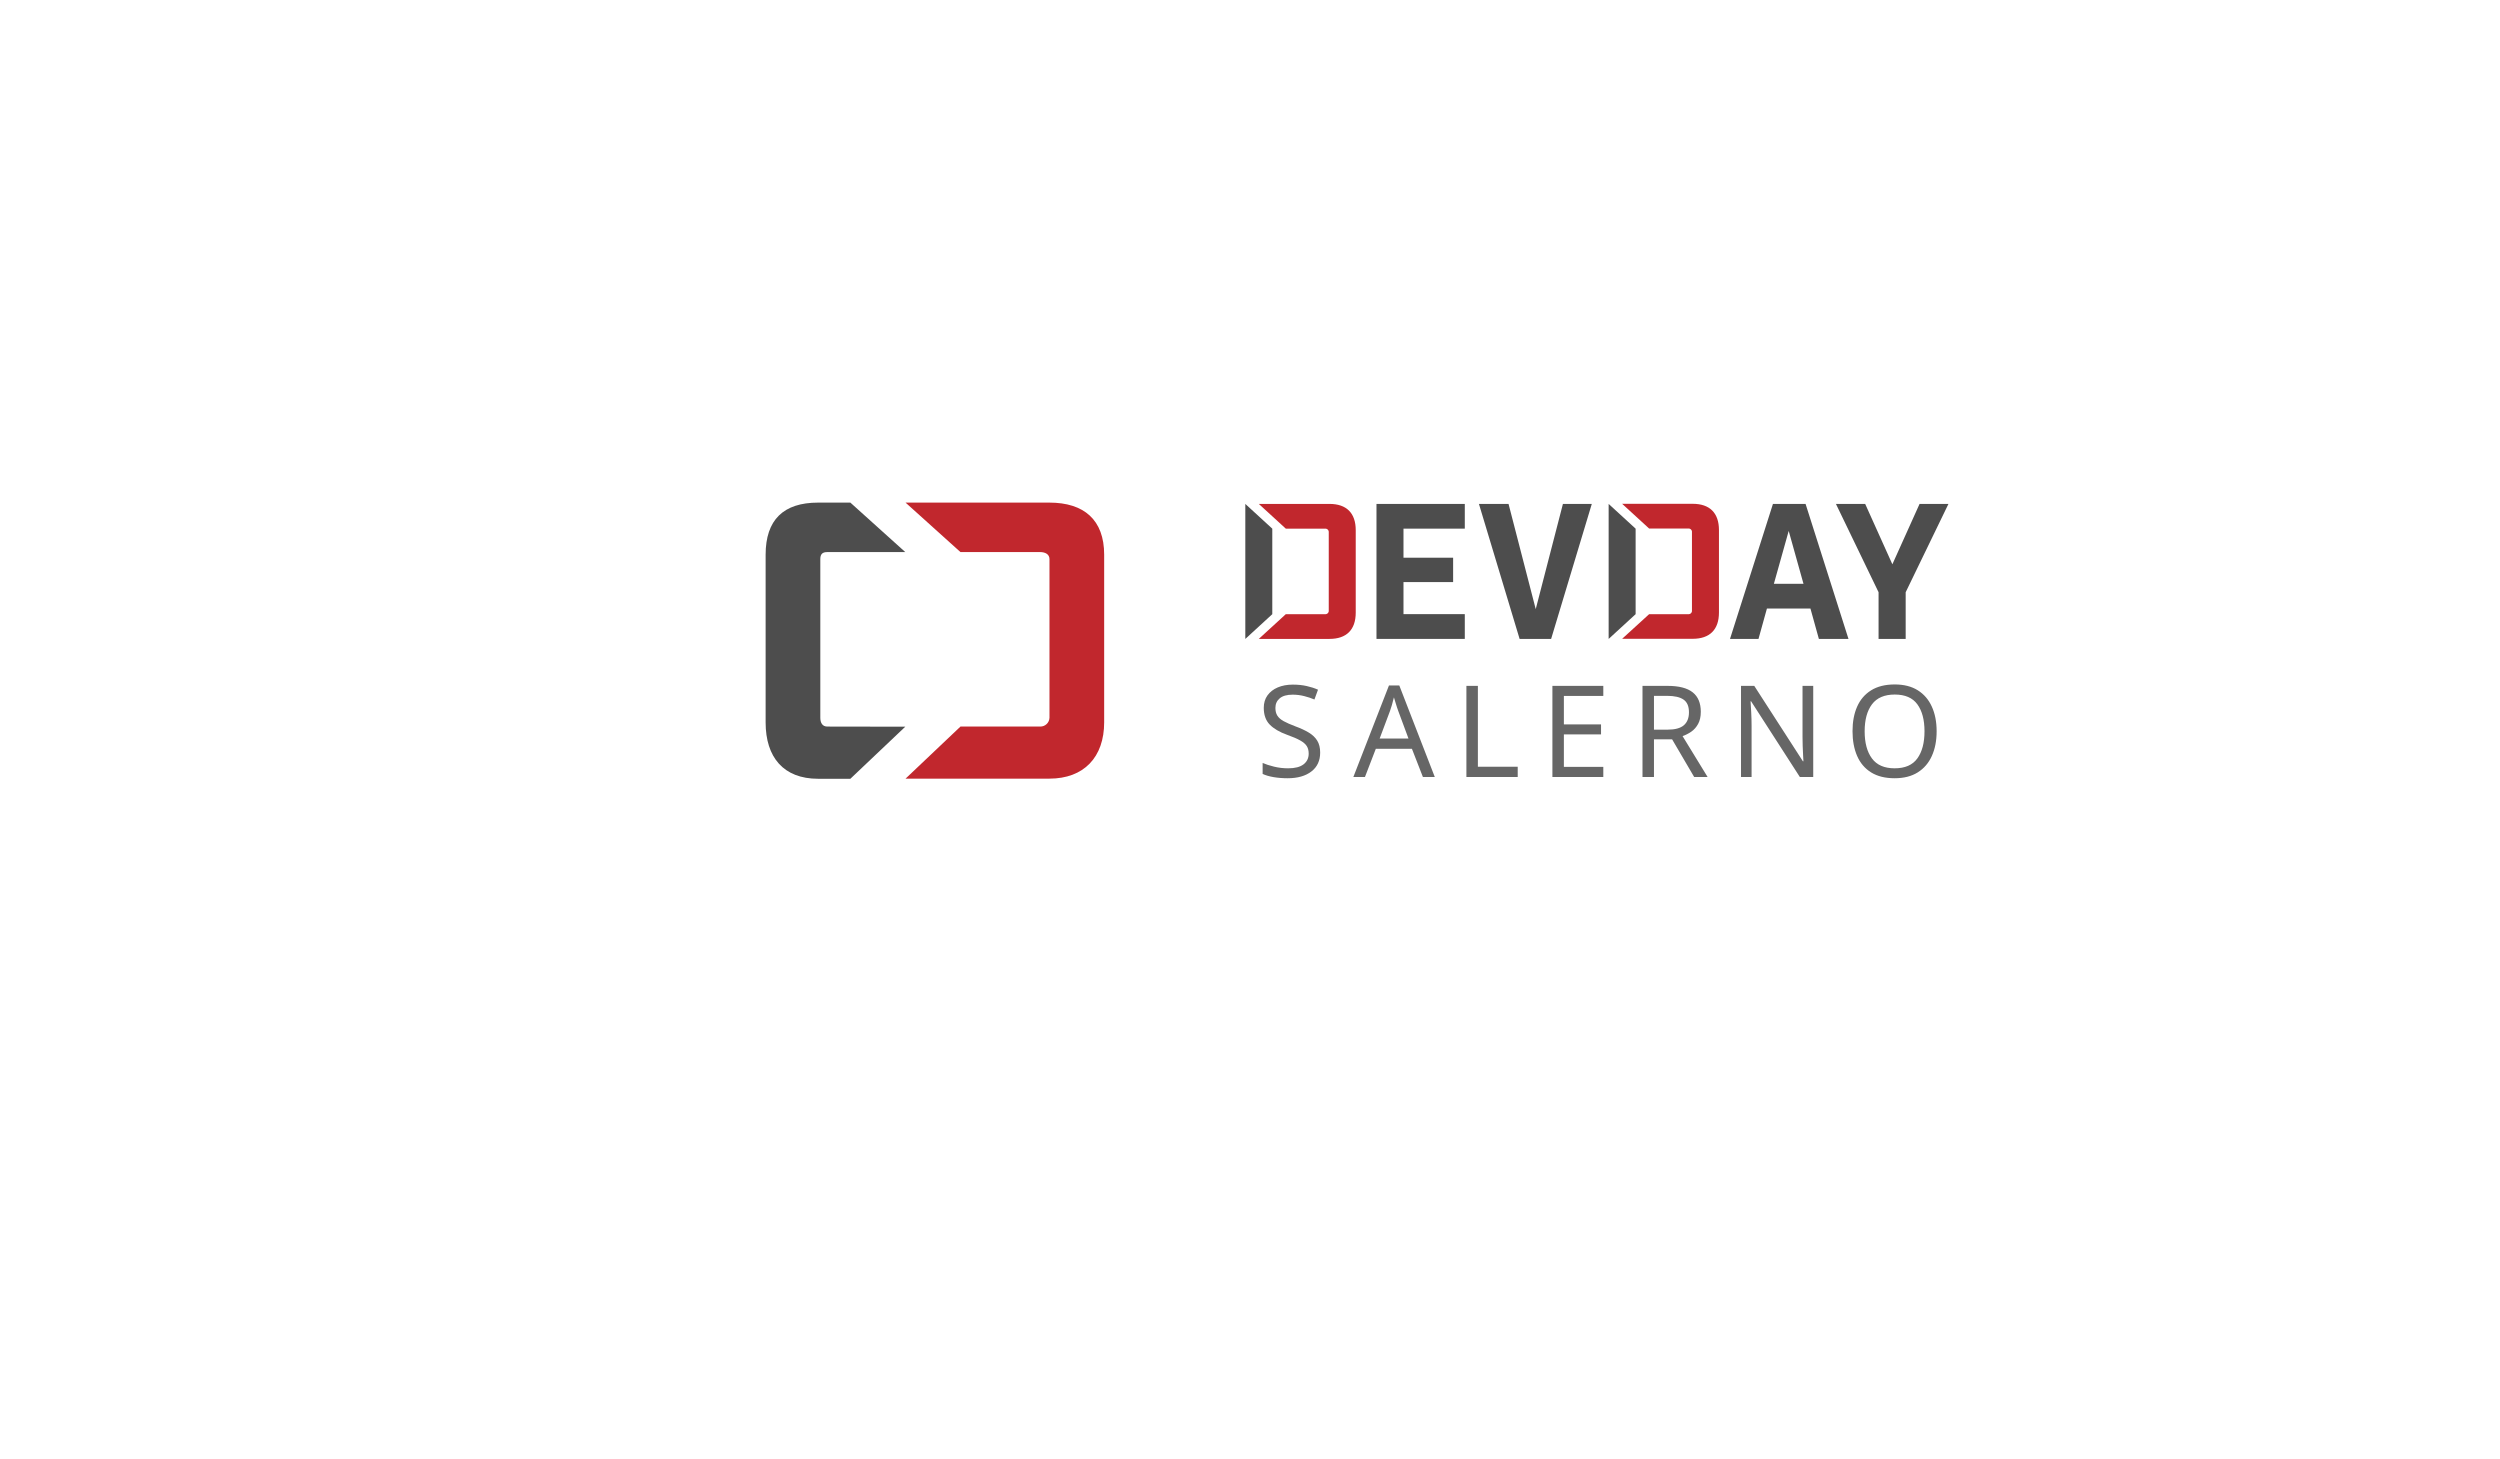
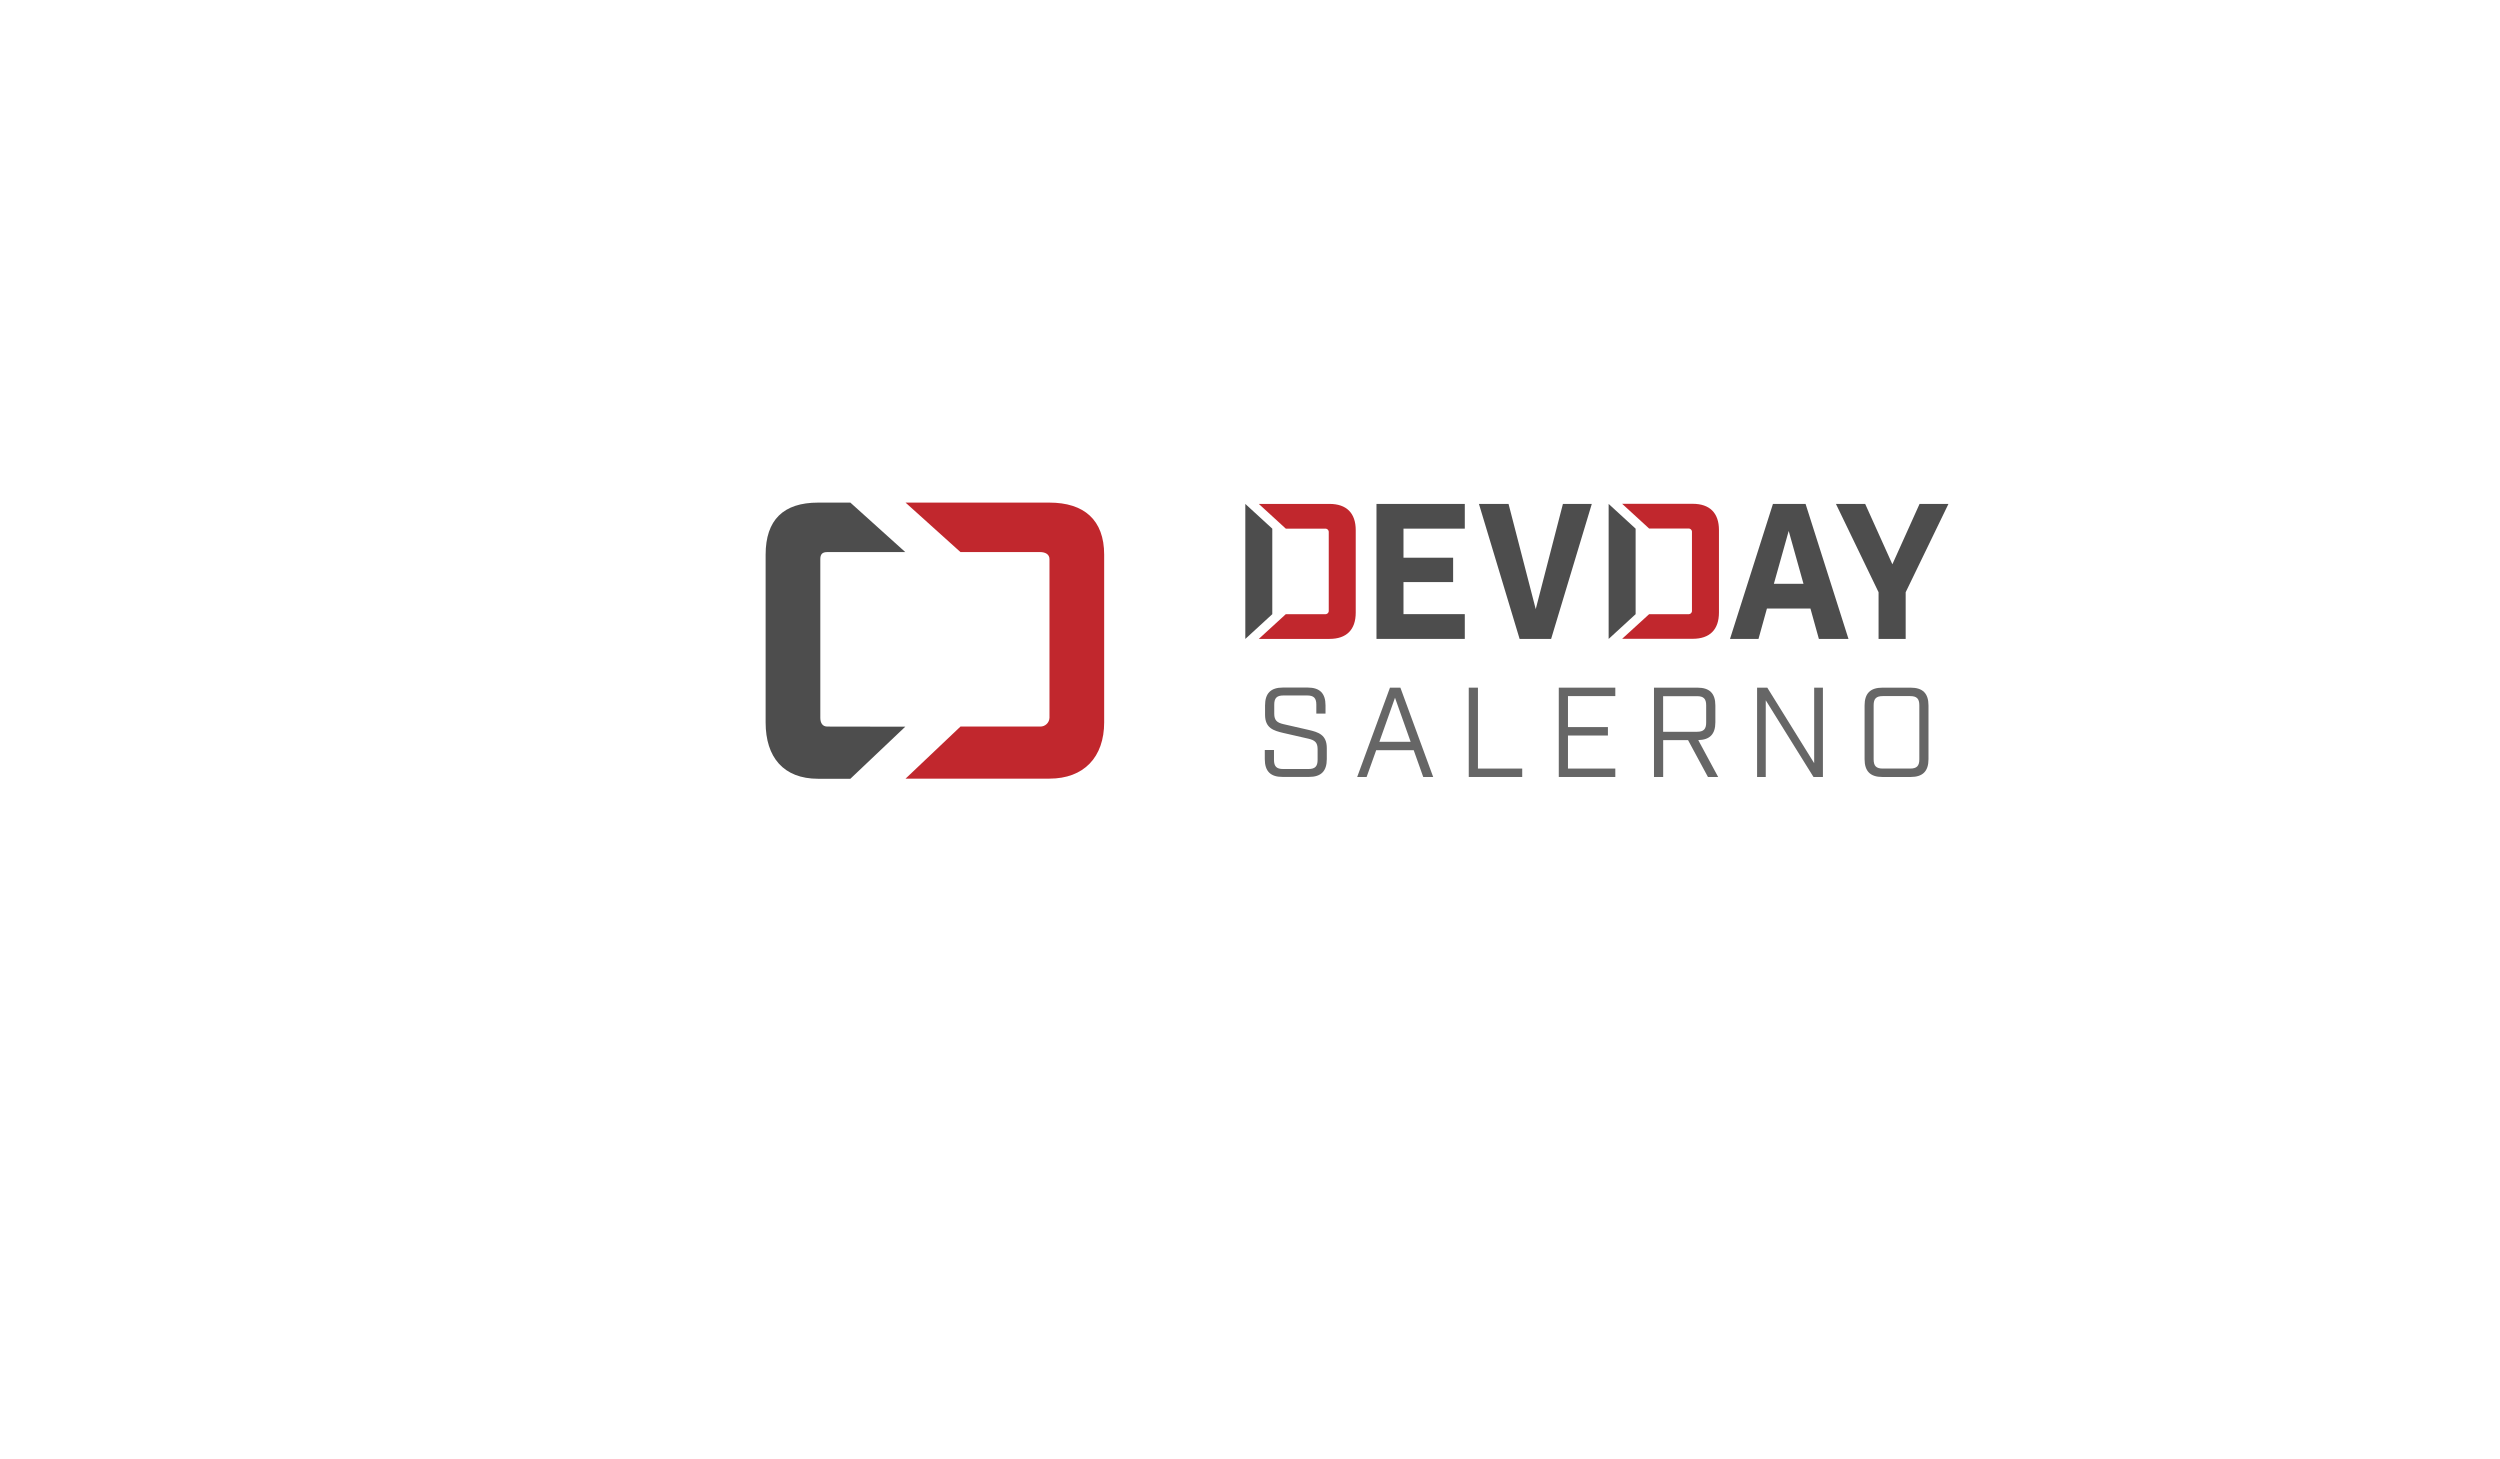
<svg xmlns="http://www.w3.org/2000/svg" id="Design" viewBox="0 0 960 560">
  <defs>
-     <style>.cls-1{font-size:49px;fill:#666;font-family:Industry-Book, Industry;letter-spacing:0.14em;}.cls-2{letter-spacing:0.15em;}.cls-3{fill:#4d4d4d;}.cls-4{fill:#c1272d;}</style>
+     <style>.cls-1{fill:#666;}.cls-2{fill:#4d4d4d;}.cls-3{fill:#c1272d;}</style>
  </defs>
-   <text class="cls-1" transform="translate(482.35 298.36)">S<tspan class="cls-2" x="37.34" y="0">ALERNO</tspan>
-   </text>
-   <path class="cls-3" d="M317.68,279c-1.9,0-2.68-1.47-2.68-3.38V214.71c0-1.91.78-2.71,2.68-2.71h29.95l-21.09-19H314.17C300.84,193,294,199.62,294,213v64.43c0,13.33,6.84,21.62,20.17,21.62h12.37l21.09-20Z" />
-   <path class="cls-4" d="M402.94,193H347.73l21.09,19h30.6c1.91,0,3.58.8,3.58,2.71v60.91a3.5,3.5,0,0,1-3.58,3.38h-30.6l-21.09,20h55.21c13.32,0,21.06-8.29,21.06-21.62V213C424,199.62,416.26,193,402.94,193Z" />
-   <path class="cls-4" d="M493.75,235.84H508.8a1.29,1.29,0,0,0,1.44-1.44v-30A1.3,1.3,0,0,0,508.8,203H493.75l-10.37-9.5h27.14c6.55,0,10.08,3.53,10.08,10.08v31.68c0,6.55-3.53,10.08-10.08,10.08H483.38Z" />
-   <path class="cls-3" d="M562.48,193.51V203H538.94v11.16H558v9.36H538.94v12.31h23.54v9.51H528.57V193.51Z" />
-   <path class="cls-3" d="M595.63,245.35h-12.1l-15.62-51.84h11.37l10.44,40.39,10.44-40.39h11.09Z" />
-   <path class="cls-3" d="M678.5,233.68l-3.24,11.67H664.32l16.49-51.84h12.53l16.48,51.84H698.45l-3.24-11.67Zm8.36-29.8-5.69,20.3h11.37Z" />
-   <path class="cls-3" d="M721.37,245.35V227.42L705,193.51h11.23l10.44,23.18,10.44-23.18h11.09l-16.42,33.91v17.93Z" />
-   <polygon class="cls-3" points="478.2 245.35 478.2 193.51 488.56 203.01 488.56 235.84 478.2 245.35" />
-   <path class="cls-4" d="M633.27,235.84h15a1.29,1.29,0,0,0,1.44-1.44v-30a1.29,1.29,0,0,0-1.44-1.44h-15l-10.37-9.5H650c6.55,0,10.08,3.53,10.08,10.08v31.68c0,6.55-3.53,10.08-10.08,10.08H622.9Z" />
-   <polygon class="cls-3" points="617.72 245.35 617.72 193.51 628.08 203.01 628.08 235.84 617.72 245.35" />
+   <path class="cls-1" d="M485.68,291.5V288h3.53v3.77c0,2.55,1,3.53,3.53,3.53h9.7c2.54,0,3.52-1,3.52-3.53v-4.11c0-2.6-1.12-3.43-3.52-4l-9.61-2.2c-3.82-.89-7.05-1.87-7.05-7v-3.58c0-4.65,2.2-6.86,6.86-6.86h9.5c4.66,0,6.86,2.21,6.86,6.86v3.14h-3.53v-3.43c0-2.55-1-3.53-3.52-3.53h-9.12c-2.54,0-3.52,1-3.52,3.53v3.48c0,2.59,1.12,3.43,3.52,4l9.61,2.2c3.82.88,7.05,1.86,7.05,7v4.21c0,4.66-2.2,6.86-6.86,6.86H492.54C487.88,298.36,485.68,296.16,485.68,291.5Z" />
+   <path class="cls-1" d="M542.86,288.07h-14.4l-3.68,10.29h-3.62l12.59-34.3h4l12.59,34.3h-3.82Zm-1.18-3.23-6-16.91-6,16.91Z" />
+   <path class="cls-1" d="M564,264.06h3.53v31.07h17v3.23H564Z" />
+   <path class="cls-1" d="M598.57,264.06h21.71v3.24H602.1v11.9h15.34v3.24H602.1v12.69h18.18v3.23H598.57Z" />
+   <path class="cls-1" d="M659.77,298.36h-3.92l-7.64-14.16h-9.55v14.16h-3.53v-34.3h16.71c4.65,0,6.86,2.21,6.86,6.86v6.42c0,4.56-2.11,6.76-6.57,6.86ZM651.64,281c2.55,0,3.53-1,3.53-3.53v-6.62c0-2.54-1-3.52-3.53-3.52h-13V281Z" />
+   <path class="cls-1" d="M674.72,264.06h3.92l18,29v-29H700v34.3h-3.62l-18.33-29.45v29.45h-3.33Z" />
+   <path class="cls-1" d="M716,291.5V270.92c0-4.65,2.2-6.86,6.86-6.86h10.83c4.65,0,6.85,2.21,6.85,6.86V291.5c0,4.66-2.2,6.86-6.85,6.86H722.84C718.18,298.36,716,296.16,716,291.5Zm17.49,3.63c2.55,0,3.53-1,3.53-3.53V270.82c0-2.54-1-3.52-3.53-3.52H723c-2.55,0-3.52,1-3.52,3.52V291.6c0,2.55,1,3.53,3.52,3.53Z" />
+   <path class="cls-2" d="M317.68,279c-1.9,0-2.68-1.47-2.68-3.38V214.71c0-1.91.78-2.71,2.68-2.71h29.95l-21.09-19H314.17C300.84,193,294,199.62,294,213v64.43c0,13.33,6.84,21.62,20.17,21.62h12.37l21.09-20Z" />
+   <path class="cls-3" d="M402.94,193H347.73l21.09,19h30.6c1.91,0,3.58.8,3.58,2.71v60.91a3.5,3.5,0,0,1-3.58,3.38h-30.6l-21.09,20h55.21c13.32,0,21.06-8.29,21.06-21.62V213C424,199.62,416.26,193,402.94,193Z" />
+   <path class="cls-3" d="M493.75,235.84H508.8a1.29,1.29,0,0,0,1.44-1.44v-30A1.3,1.3,0,0,0,508.8,203H493.75l-10.37-9.5h27.14c6.55,0,10.08,3.53,10.08,10.08v31.68c0,6.55-3.53,10.08-10.08,10.08H483.38Z" />
+   <path class="cls-2" d="M562.48,193.51V203H538.94v11.16H558v9.36H538.94v12.31h23.54v9.51H528.57V193.51Z" />
+   <path class="cls-2" d="M595.63,245.35h-12.1l-15.62-51.84h11.37l10.44,40.39,10.44-40.39h11.09Z" />
+   <path class="cls-2" d="M678.5,233.68l-3.24,11.67H664.32l16.49-51.84h12.53l16.48,51.84H698.45l-3.24-11.67Zm8.36-29.8-5.69,20.3h11.37Z" />
+   <path class="cls-2" d="M721.37,245.35V227.42L705,193.51h11.23l10.44,23.18,10.44-23.18h11.09l-16.42,33.91v17.93Z" />
+   <polygon class="cls-2" points="478.2 245.35 478.2 193.51 488.56 203.01 488.56 235.84 478.2 245.35" />
+   <path class="cls-3" d="M633.27,235.84h15a1.29,1.29,0,0,0,1.44-1.44v-30a1.29,1.29,0,0,0-1.44-1.44h-15l-10.37-9.5H650c6.55,0,10.08,3.53,10.08,10.08v31.68c0,6.55-3.53,10.08-10.08,10.08H622.9Z" />
+   <polygon class="cls-2" points="617.72 245.35 617.72 193.51 628.08 203.01 628.08 235.84 617.72 245.35" />
</svg>
